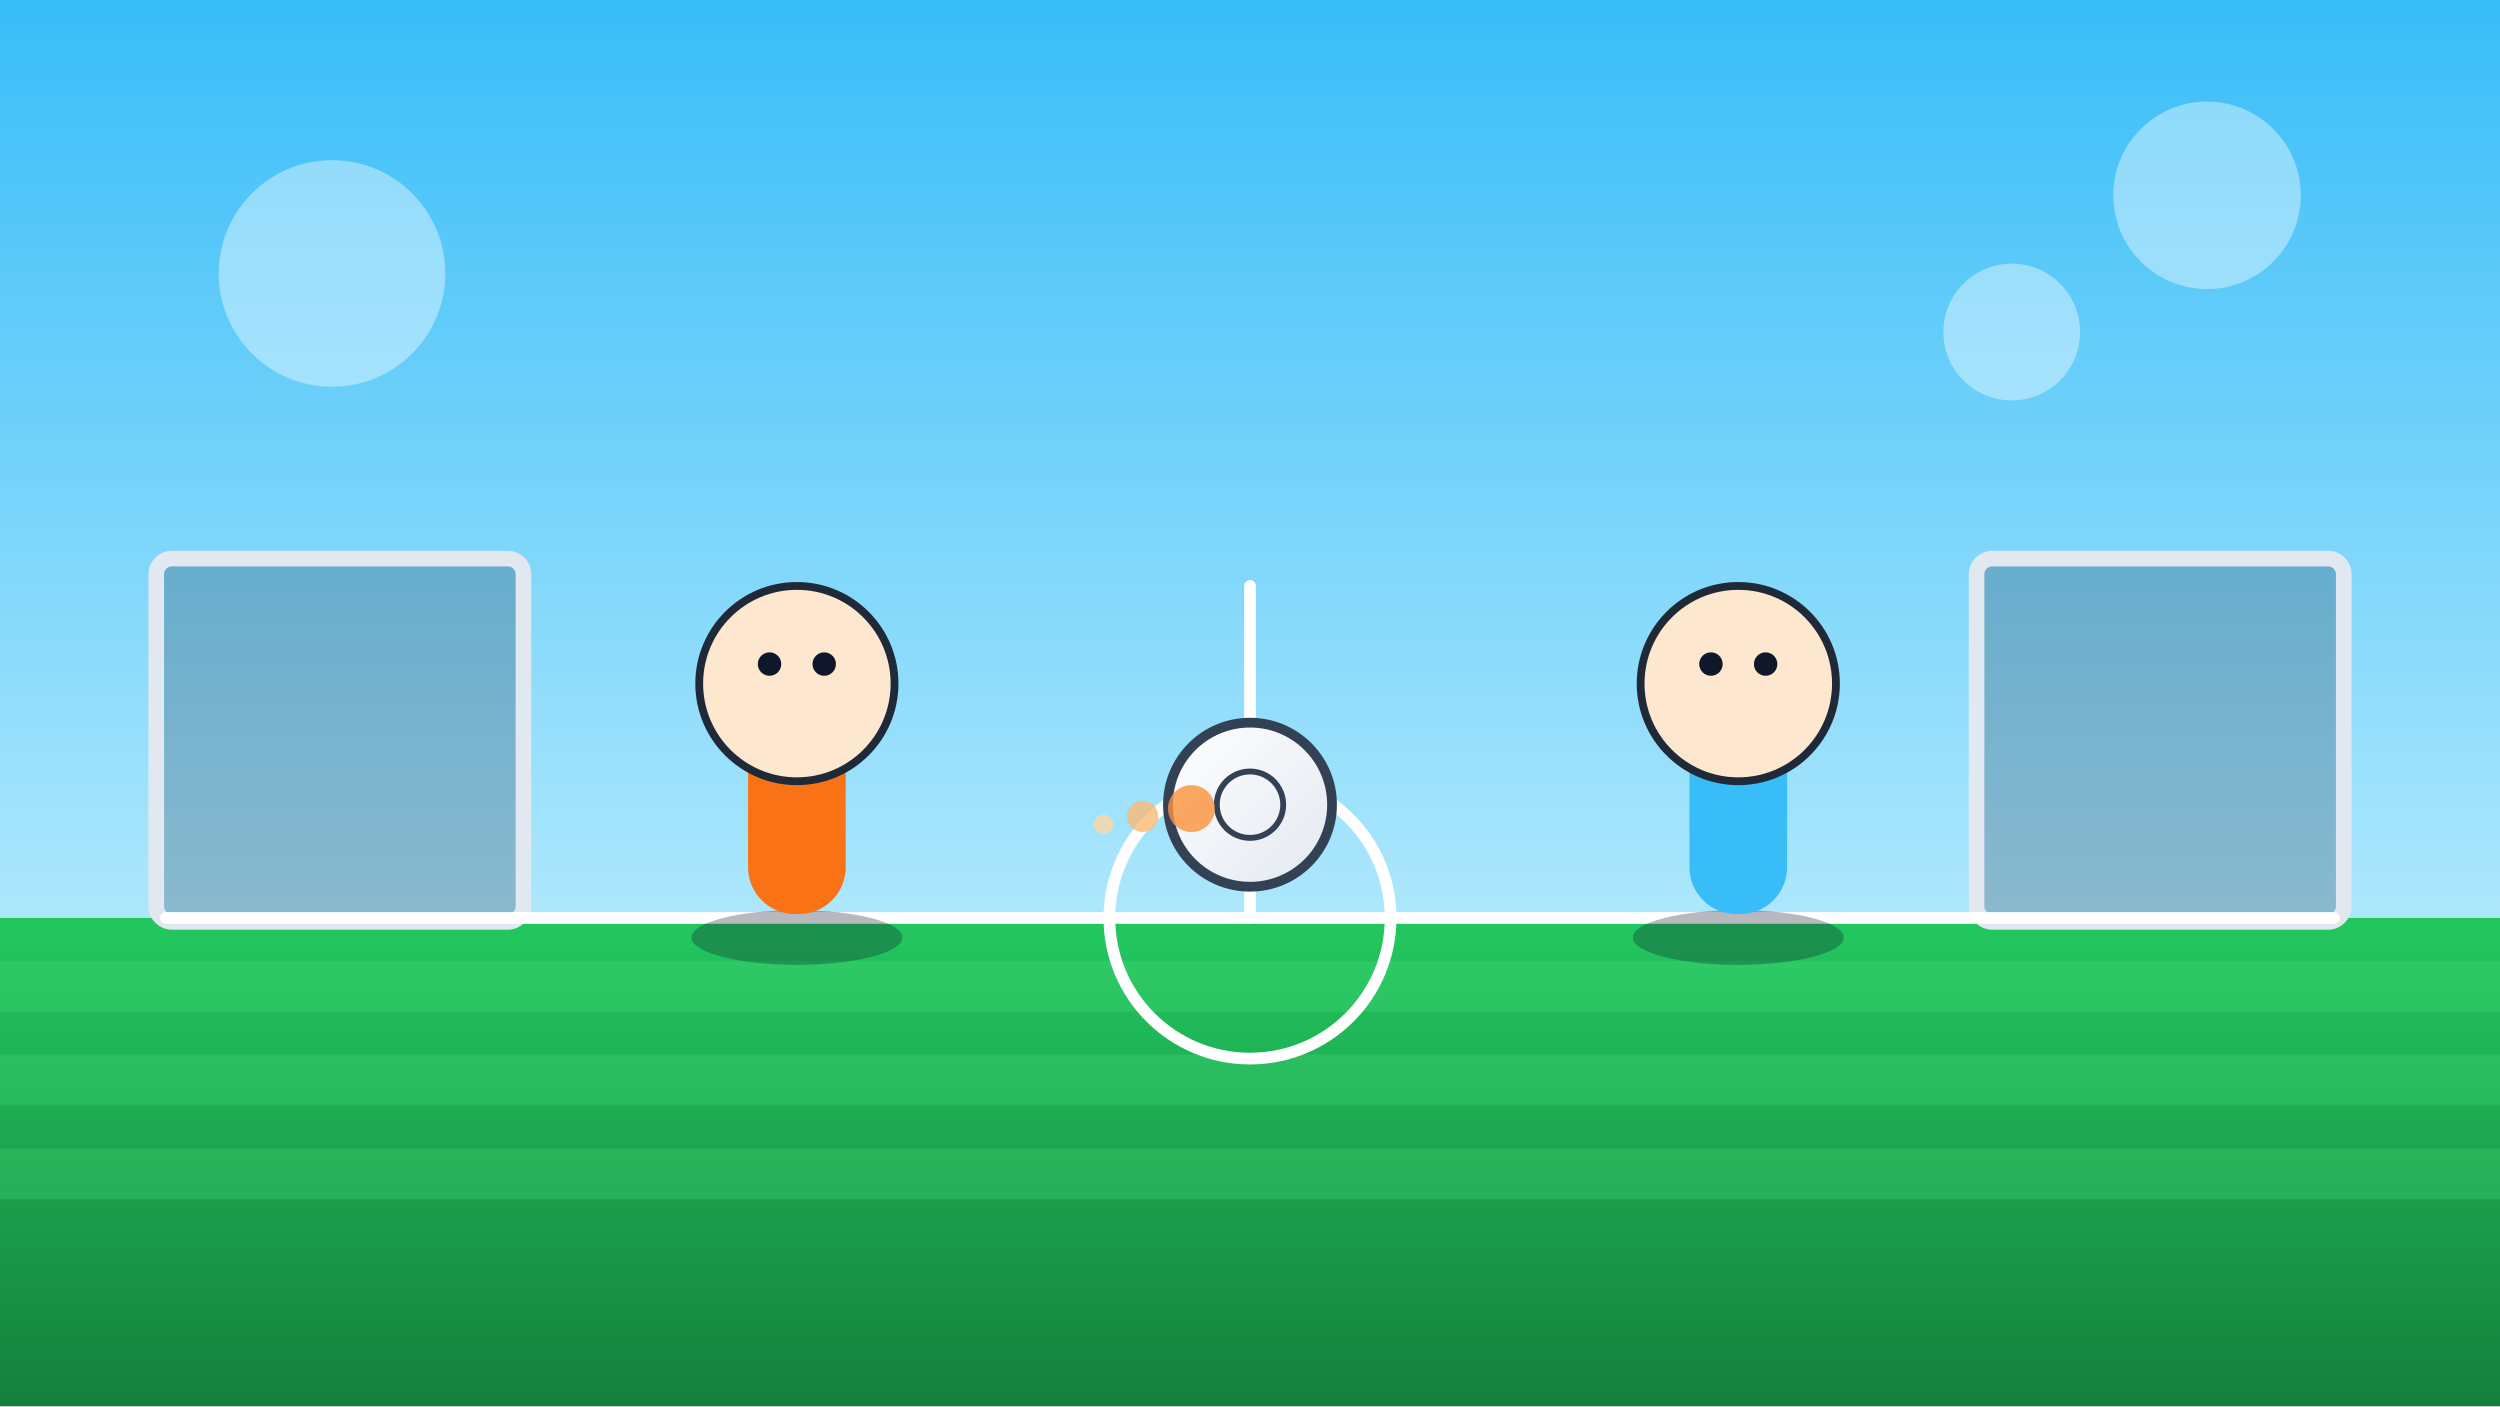
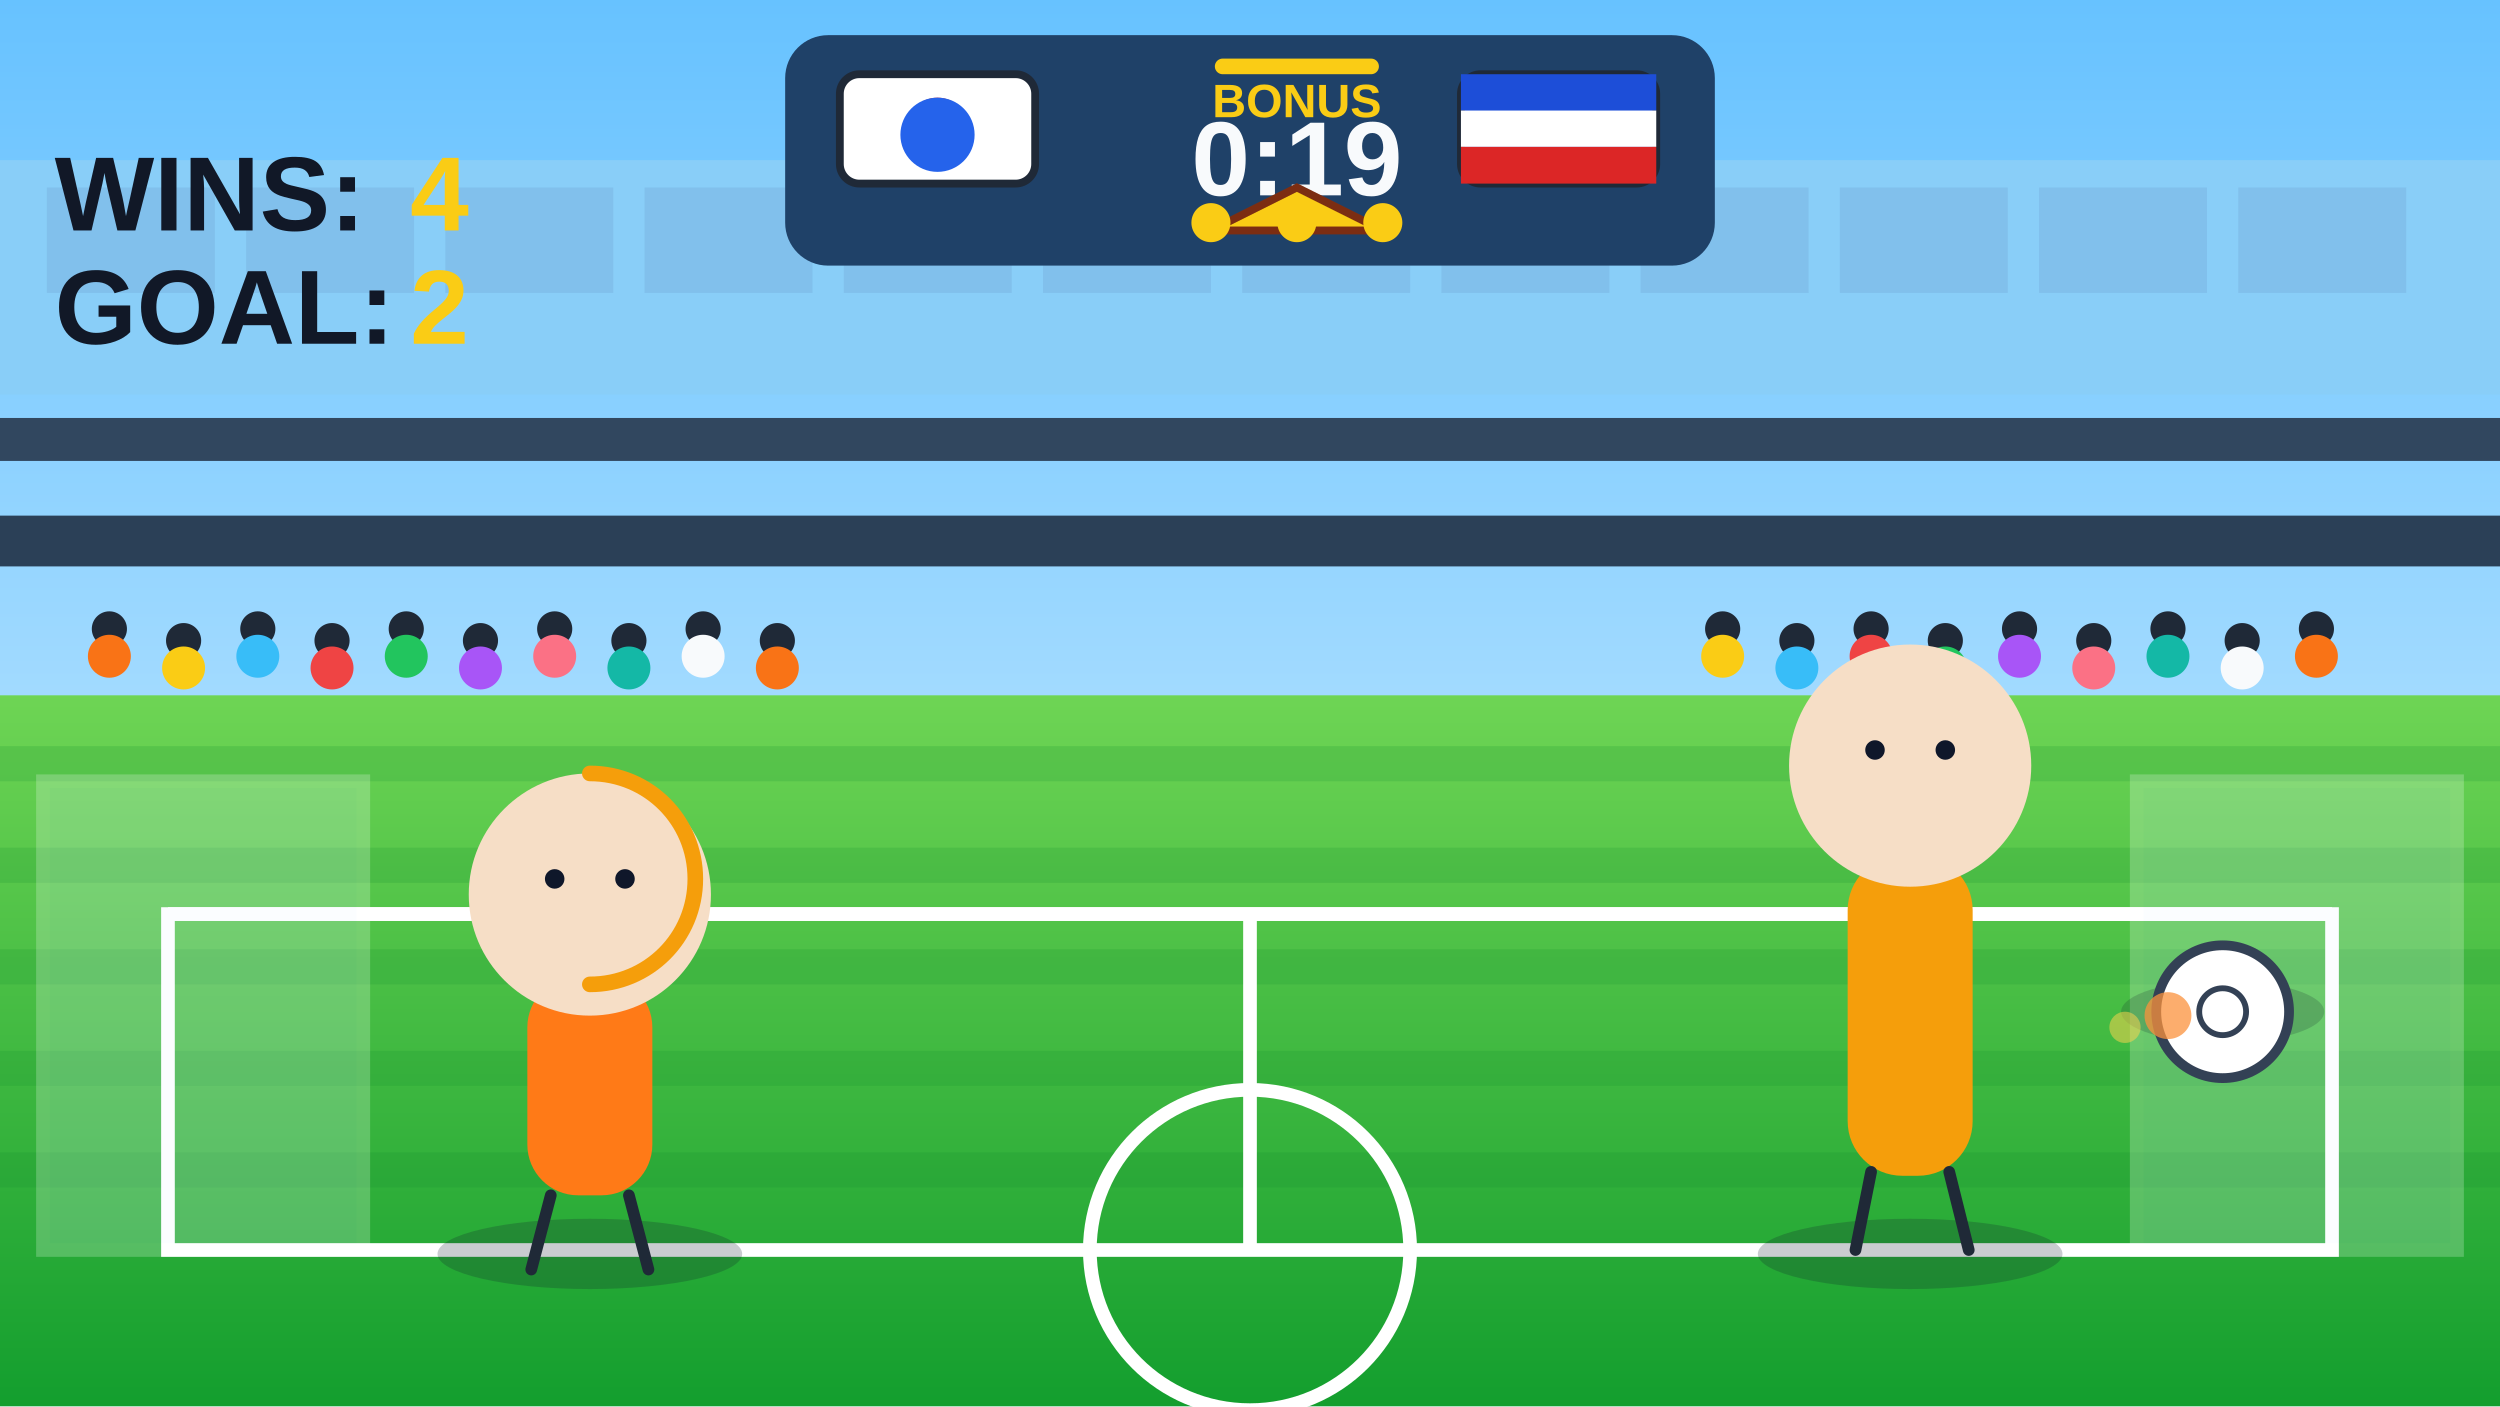
<svg xmlns="http://www.w3.org/2000/svg" width="1280" height="720" viewBox="0 0 1280 720" fill="none">
  <defs>
    <linearGradient id="sky" x1="640" y1="0" x2="640" y2="720" gradientUnits="userSpaceOnUse">
-       <stop stop-color="#38BDF8" />
-       <stop offset="1" stop-color="#ECFEFF" />
+       <stop stop-color="#67C2FF" />
+       <stop offset="1" stop-color="#DDF3FF" />
    </linearGradient>
-     <linearGradient id="grass" x1="0" y1="480" x2="0" y2="720" gradientUnits="userSpaceOnUse">
-       <stop stop-color="#22C55E" />
-       <stop offset="1" stop-color="#15803D" />
-     </linearGradient>
-     <linearGradient id="ball" x1="0" y1="0" x2="1" y2="1">
-       <stop stop-color="#FFFFFF" />
-       <stop offset="1" stop-color="#E2E8F0" />
+     <linearGradient id="field" x1="640" y1="300" x2="640" y2="720" gradientUnits="userSpaceOnUse">
+       <stop stop-color="#7CDD5A" />
+       <stop offset="1" stop-color="#139E2E" />
    </linearGradient>
  </defs>
  <rect width="1280" height="720" fill="url(#sky)" />
-   <g opacity="0.4">
-     <circle cx="170" cy="140" r="58" fill="white" />
-     <circle cx="1130" cy="100" r="48" fill="white" />
-     <circle cx="1030" cy="170" r="35" fill="white" />
-   </g>
-   <rect y="470" width="1280" height="250" fill="url(#grass)" />
-   <g opacity="0.25">
-     <rect x="0" y="492" width="1280" height="26" fill="#4ADE80" />
-     <rect x="0" y="540" width="1280" height="26" fill="#4ADE80" />
-     <rect x="0" y="588" width="1280" height="26" fill="#4ADE80" />
-   </g>
-   <rect x="80" y="286" width="188" height="186" rx="8" fill="#0F172A" fill-opacity="0.22" stroke="#E2E8F0" stroke-width="8" />
-   <rect x="1012" y="286" width="188" height="186" rx="8" fill="#0F172A" fill-opacity="0.22" stroke="#E2E8F0" stroke-width="8" />
-   <path d="M640 300V470" stroke="white" stroke-width="6" stroke-linecap="round" />
-   <path d="M85 470H1195" stroke="white" stroke-width="6" stroke-linecap="round" />
-   <circle cx="640" cy="470" r="72" stroke="white" stroke-width="6" />
-   <g>
-     <ellipse cx="408" cy="480" rx="54" ry="14" fill="#0F172A" fill-opacity="0.3" />
-     <rect x="383" y="370" width="50" height="98" rx="24" fill="#F97316" />
-     <circle cx="408" cy="350" r="50" fill="#FDE7CF" stroke="#1F2937" stroke-width="4" />
-     <circle cx="394" cy="340" r="6" fill="#0F172A" />
-     <circle cx="422" cy="340" r="6" fill="#0F172A" />
+   <rect y="82" width="1280" height="120" fill="#89CEF8" />
+   <rect y="214" width="1280" height="22" fill="#31475F" />
+   <rect y="264" width="1280" height="26" fill="#2B4057" />
+   <g opacity="0.55">
+     <rect x="24" y="96" width="86" height="54" fill="#7AB5E2" />
+     <rect x="126" y="96" width="86" height="54" fill="#7AB5E2" />
+     <rect x="228" y="96" width="86" height="54" fill="#7AB5E2" />
+     <rect x="330" y="96" width="86" height="54" fill="#7AB5E2" />
+     <rect x="432" y="96" width="86" height="54" fill="#7AB5E2" />
+     <rect x="534" y="96" width="86" height="54" fill="#7AB5E2" />
+     <rect x="636" y="96" width="86" height="54" fill="#7AB5E2" />
+     <rect x="738" y="96" width="86" height="54" fill="#7AB5E2" />
+     <rect x="840" y="96" width="86" height="54" fill="#7AB5E2" />
+     <rect x="942" y="96" width="86" height="54" fill="#7AB5E2" />
+     <rect x="1044" y="96" width="86" height="54" fill="#7AB5E2" />
+     <rect x="1146" y="96" width="86" height="54" fill="#7AB5E2" />
  </g>
  <g>
-     <ellipse cx="890" cy="480" rx="54" ry="14" fill="#0F172A" fill-opacity="0.3" />
-     <rect x="865" y="370" width="50" height="98" rx="24" fill="#38BDF8" />
-     <circle cx="890" cy="350" r="50" fill="#FDE7CF" stroke="#1F2937" stroke-width="4" />
-     <circle cx="876" cy="340" r="6" fill="#0F172A" />
-     <circle cx="904" cy="340" r="6" fill="#0F172A" />
+     <circle cx="56" cy="322" r="9" fill="#1F2937" />
+     <circle cx="56" cy="336" r="11" fill="#F97316" />
+     <circle cx="94" cy="328" r="9" fill="#1F2937" />
+     <circle cx="94" cy="342" r="11" fill="#FACC15" />
+     <circle cx="132" cy="322" r="9" fill="#1F2937" />
+     <circle cx="132" cy="336" r="11" fill="#38BDF8" />
+     <circle cx="170" cy="328" r="9" fill="#1F2937" />
+     <circle cx="170" cy="342" r="11" fill="#EF4444" />
+     <circle cx="208" cy="322" r="9" fill="#1F2937" />
+     <circle cx="208" cy="336" r="11" fill="#22C55E" />
+     <circle cx="246" cy="328" r="9" fill="#1F2937" />
+     <circle cx="246" cy="342" r="11" fill="#A855F7" />
+     <circle cx="284" cy="322" r="9" fill="#1F2937" />
+     <circle cx="284" cy="336" r="11" fill="#FB7185" />
+     <circle cx="322" cy="328" r="9" fill="#1F2937" />
+     <circle cx="322" cy="342" r="11" fill="#14B8A6" />
+     <circle cx="360" cy="322" r="9" fill="#1F2937" />
+     <circle cx="360" cy="336" r="11" fill="#F8FAFC" />
+     <circle cx="398" cy="328" r="9" fill="#1F2937" />
+     <circle cx="398" cy="342" r="11" fill="#F97316" />
+     <circle cx="882" cy="322" r="9" fill="#1F2937" />
+     <circle cx="882" cy="336" r="11" fill="#FACC15" />
+     <circle cx="920" cy="328" r="9" fill="#1F2937" />
+     <circle cx="920" cy="342" r="11" fill="#38BDF8" />
+     <circle cx="958" cy="322" r="9" fill="#1F2937" />
+     <circle cx="958" cy="336" r="11" fill="#EF4444" />
+     <circle cx="996" cy="328" r="9" fill="#1F2937" />
+     <circle cx="996" cy="342" r="11" fill="#22C55E" />
+     <circle cx="1034" cy="322" r="9" fill="#1F2937" />
+     <circle cx="1034" cy="336" r="11" fill="#A855F7" />
+     <circle cx="1072" cy="328" r="9" fill="#1F2937" />
+     <circle cx="1072" cy="342" r="11" fill="#FB7185" />
+     <circle cx="1110" cy="322" r="9" fill="#1F2937" />
+     <circle cx="1110" cy="336" r="11" fill="#14B8A6" />
+     <circle cx="1148" cy="328" r="9" fill="#1F2937" />
+     <circle cx="1148" cy="342" r="11" fill="#F8FAFC" />
+     <circle cx="1186" cy="322" r="9" fill="#1F2937" />
+     <circle cx="1186" cy="336" r="11" fill="#F97316" />
  </g>
-   <circle cx="640" cy="412" r="42" fill="url(#ball)" stroke="#334155" stroke-width="5" />
-   <circle cx="640" cy="412" r="17" stroke="#334155" stroke-width="3" />
-   <g opacity="0.8">
-     <circle cx="610" cy="414" r="12" fill="#FB923C" />
-     <circle cx="585" cy="418" r="8" fill="#FDBA74" />
-     <circle cx="565" cy="422" r="5" fill="#FED7AA" />
+   <rect y="356" width="1280" height="364" fill="url(#field)" />
+   <g opacity="0.18">
+     <rect y="382" width="1280" height="18" fill="#0F8B2B" />
+     <rect y="434" width="1280" height="18" fill="#0F8B2B" />
+     <rect y="486" width="1280" height="18" fill="#0F8B2B" />
+     <rect y="538" width="1280" height="18" fill="#0F8B2B" />
+     <rect y="590" width="1280" height="18" fill="#0F8B2B" />
+   </g>
+   <path d="M86 468H1194" stroke="white" stroke-width="7" />
+   <path d="M640 468V640" stroke="white" stroke-width="7" />
+   <circle cx="640" cy="640" r="82" stroke="white" stroke-width="7" />
+   <rect x="86" y="468" width="1108" height="172" stroke="white" stroke-width="7" />
+   <g opacity="0.22">
+     <rect x="22" y="400" width="164" height="240" fill="#EEF7FF" stroke="white" stroke-width="7" />
+     <rect x="1094" y="400" width="164" height="240" fill="#EEF7FF" stroke="white" stroke-width="7" />
+   </g>
+   <g>
+     <rect x="402" y="18" width="476" height="118" rx="22" fill="#1F4168" />
+     <rect x="430" y="38" width="100" height="56" rx="10" fill="white" stroke="#1F2937" stroke-width="4" />
+     <circle cx="480" cy="66" r="16" fill="#DC2626" />
+     <path d="M480 50C490.5 50 499 58.5 499 69C499 79.5 490.5 88 480 88C469.5 88 461 79.5 461 69C461 58.5 469.5 50 480 50Z" fill="#2563EB" />
+     <path d="M626 34H702" stroke="#FACC15" stroke-width="8" stroke-linecap="round" />
+     <text x="664" y="60" text-anchor="middle" fill="#FACC15" font-family="Arial, sans-serif" font-size="24" font-weight="700">BONUS</text>
+     <text x="664" y="100" text-anchor="middle" fill="#F8FAFC" font-family="Arial, sans-serif" font-size="54" font-weight="900">0:19</text>
+     <rect x="748" y="38" width="100" height="56" rx="10" fill="#1D4ED8" stroke="#1F2937" stroke-width="4" />
+     <rect x="748" y="38" width="100" height="18.6" fill="#1D4ED8" />
+     <rect x="748" y="56.6" width="100" height="18.6" fill="white" />
+     <rect x="748" y="75.2" width="100" height="18.8" fill="#DC2626" />
+     <path d="M620 118L664 96L708 118Z" fill="#FACC15" stroke="#7C2D12" stroke-width="4" />
+     <circle cx="620" cy="114" r="10" fill="#FACC15" />
+     <circle cx="664" cy="114" r="10" fill="#FACC15" />
+     <circle cx="708" cy="114" r="10" fill="#FACC15" />
+   </g>
+   <g>
+     <text x="28" y="118" fill="#111827" font-family="Arial, sans-serif" font-size="54" font-weight="900">WINS:</text>
+     <text x="210" y="118" fill="#FACC15" font-family="Arial, sans-serif" font-size="54" font-weight="900">4</text>
+     <text x="28" y="176" fill="#111827" font-family="Arial, sans-serif" font-size="54" font-weight="900">GOAL:</text>
+     <text x="210" y="176" fill="#FACC15" font-family="Arial, sans-serif" font-size="54" font-weight="900">2</text>
+   </g>
+   <g>
+     <ellipse cx="302" cy="642" rx="78" ry="18" fill="rgba(15,23,42,0.22)" />
+     <rect x="270" y="500" width="64" height="112" rx="26" fill="#FF7A17" />
+     <circle cx="302" cy="458" r="62" fill="#F6DEC6" />
+     <circle cx="284" cy="450" r="5" fill="#0F172A" />
+     <circle cx="320" cy="450" r="5" fill="#0F172A" />
+     <path d="M302 396C332 396 356 420 356 450C356 480 332 504 302 504" stroke="#F59E0B" stroke-width="8" stroke-linecap="round" />
+     <path d="M282 612L272 650" stroke="#1F2937" stroke-width="6" stroke-linecap="round" />
+     <path d="M322 612L332 650" stroke="#1F2937" stroke-width="6" stroke-linecap="round" />
+   </g>
+   <g>
+     <ellipse cx="978" cy="642" rx="78" ry="18" fill="rgba(15,23,42,0.22)" />
+     <rect x="946" y="438" width="64" height="164" rx="28" fill="#F59E0B" />
+     <circle cx="978" cy="392" r="62" fill="#F6DEC6" />
+     <circle cx="960" cy="384" r="5" fill="#0F172A" />
+     <circle cx="996" cy="384" r="5" fill="#0F172A" />
+     <path d="M958 600L950 640" stroke="#1F2937" stroke-width="6" stroke-linecap="round" />
+     <path d="M998 600L1008 640" stroke="#1F2937" stroke-width="6" stroke-linecap="round" />
+   </g>
+   <g>
+     <ellipse cx="1138" cy="518" rx="52" ry="16" fill="rgba(15,23,42,0.18)" />
+     <circle cx="1138" cy="518" r="34" fill="white" stroke="#334155" stroke-width="5" />
+     <circle cx="1138" cy="518" r="12" stroke="#334155" stroke-width="3" />
+     <circle cx="1110" cy="520" r="12" fill="#FB923C" fill-opacity="0.75" />
+     <circle cx="1088" cy="526" r="8" fill="#FCD34D" fill-opacity="0.52" />
  </g>
</svg>
